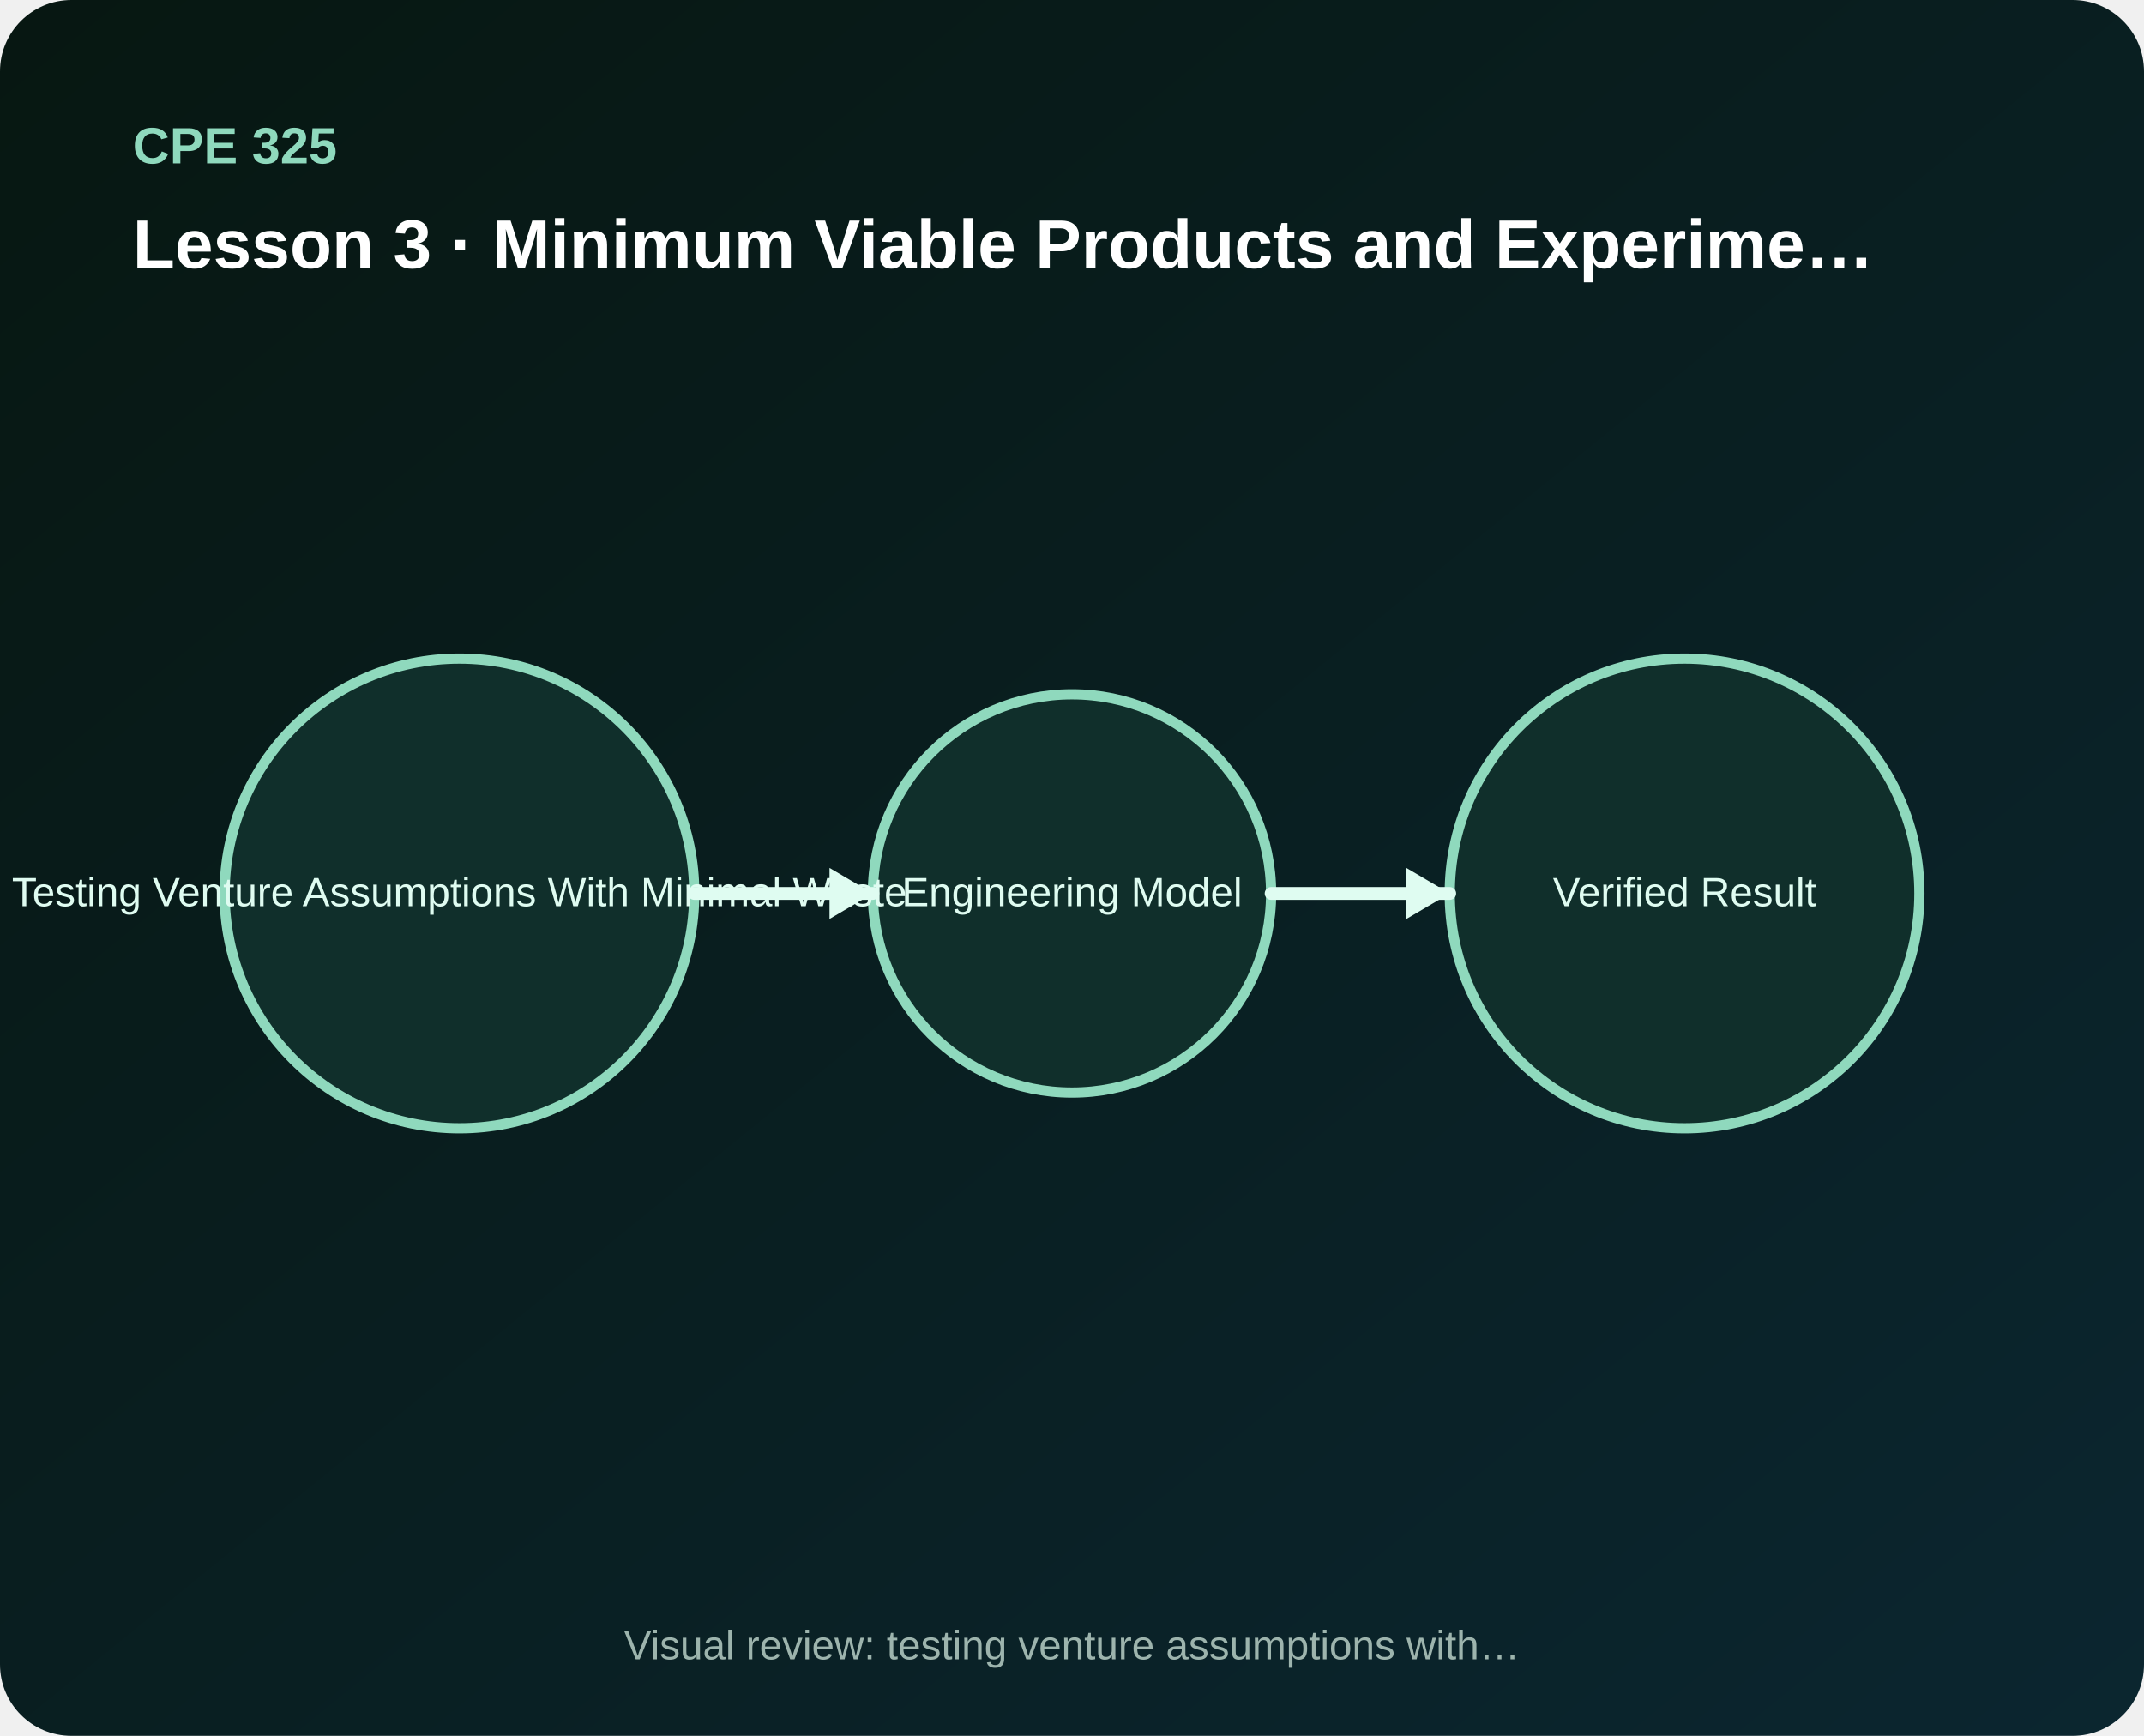
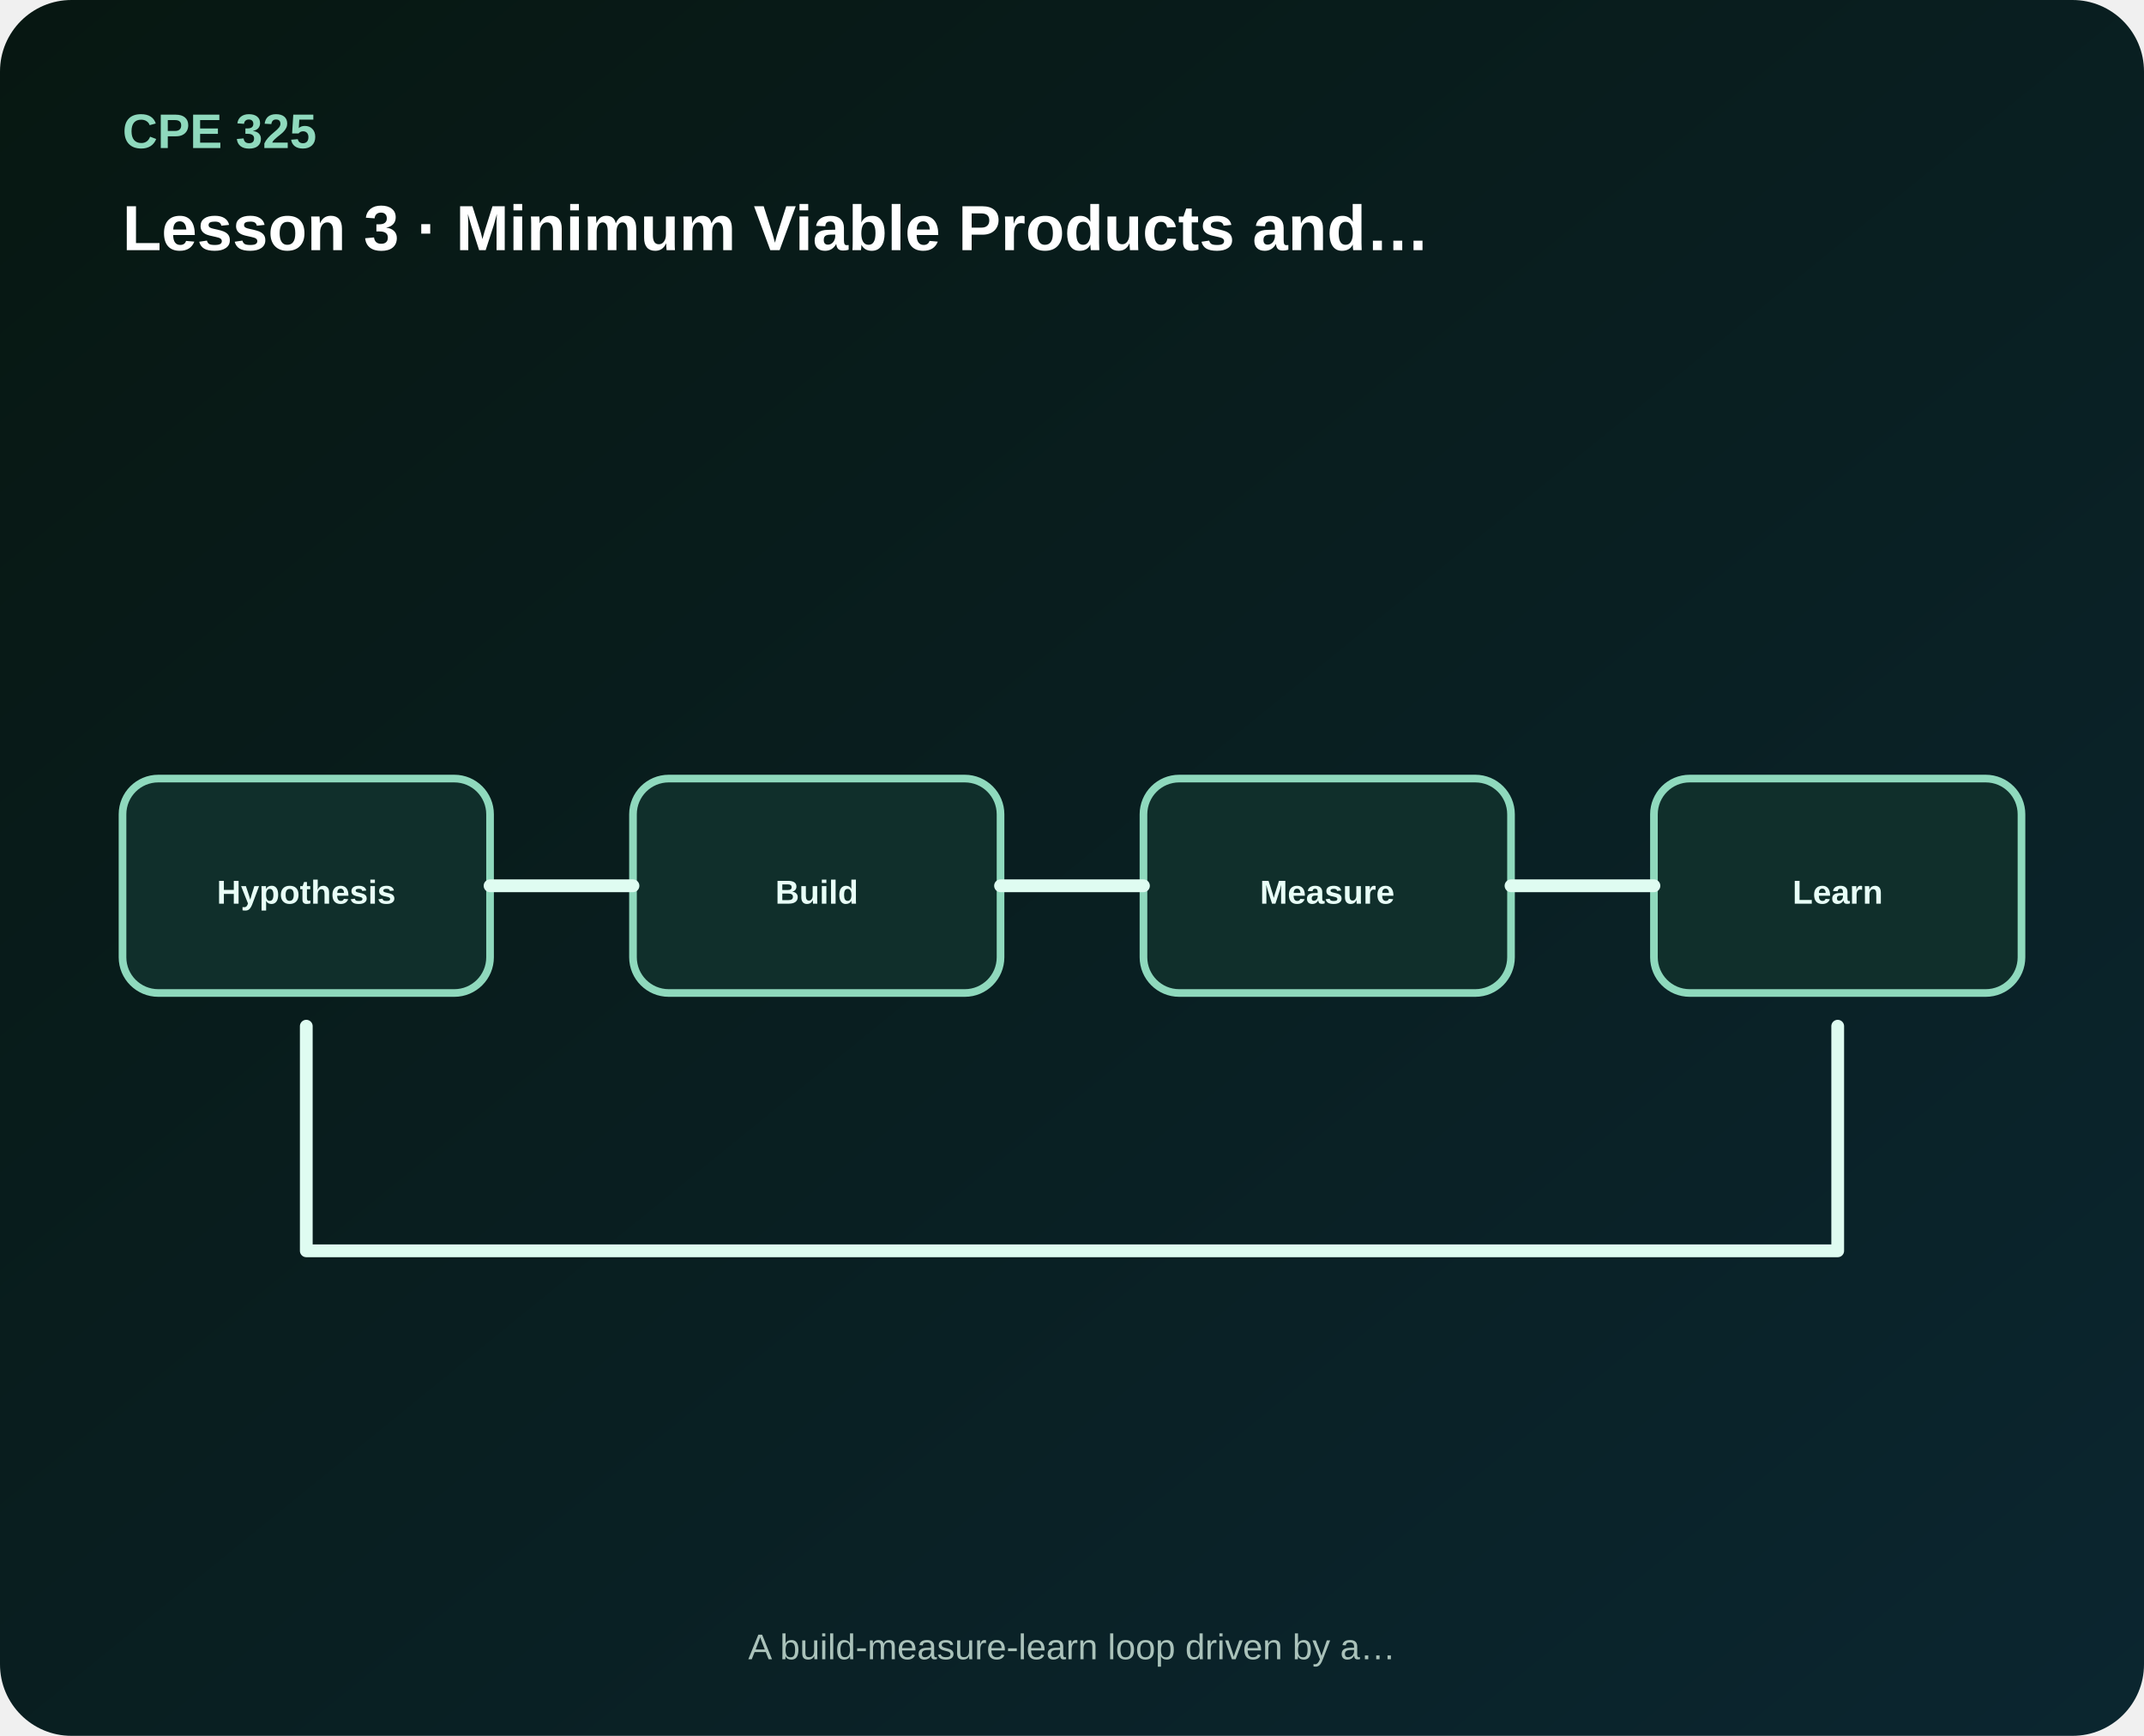
<svg xmlns="http://www.w3.org/2000/svg" viewBox="0 0 840 680" role="img" aria-labelledby="title desc">
  <defs>
    <linearGradient id="bg" x2="1" y2="1">
      <stop stop-color="#071711" />
      <stop offset="1" stop-color="#0b2630" />
    </linearGradient>
  </defs>
  <rect width="840" height="680" rx="28" fill="url(#bg)" />
-   <style>.shape{fill:#102f2b;stroke:#8fd9bd;stroke-width:4}.wire{fill:none;stroke:#dffcf1;stroke-width:5;stroke-linecap:round;stroke-linejoin:round}.axis{fill:none;stroke:#8ba9a0;stroke-width:3}.signal{fill:none;stroke:#8fd9bd;stroke-width:7}.sample{stroke:#e7b873;stroke-width:3}.dimension{fill:none;stroke:#e7b873;stroke-width:3}.dot,.fill{fill:#dffcf1}</style>
-   <text x="52" y="64" text-anchor="start" font-family="Arial,sans-serif" font-size="20" font-weight="700" fill="#8fd9bd">CPE 325</text>
-   <text x="52" y="105" text-anchor="start" font-family="Arial,sans-serif" font-size="27" font-weight="700" fill="#ffffff">Lesson 3 · Minimum Viable Products and Experime…</text>
-   <circle cx="420" cy="350" r="78" class="shape" />
-   <circle cx="180" cy="350" r="92" class="shape" />
-   <circle cx="660" cy="350" r="92" class="shape" />
-   <path d="M272 350H342M498 350H568" class="wire" />
-   <path d="M325 340l17 10-17 10M551 340l17 10-17 10" class="fill" />
-   <text x="180" y="355" text-anchor="middle" font-family="Arial,sans-serif" font-size="16" font-weight="500" fill="#dffcf1">Testing Venture Assumptions With Minimal Waste</text>
-   <text x="420" y="355" text-anchor="middle" font-family="Arial,sans-serif" font-size="16" font-weight="500" fill="#dffcf1">Engineering Model</text>
-   <text x="660" y="355" text-anchor="middle" font-family="Arial,sans-serif" font-size="16" font-weight="500" fill="#dffcf1">Verified Result</text>
-   <text x="420" y="650" text-anchor="middle" font-family="Arial,sans-serif" font-size="16" font-weight="500" fill="#9db4ad">Visual review: testing venture assumptions with…</text>
+   <style>.box{fill:#102f2b;stroke:#8fd9bd;stroke-width:3}.node{fill:#102f2b;stroke:#8fd9bd;stroke-width:4}.accent{fill:#214a41;stroke:#e7b873;stroke-width:3}.line{fill:none;stroke:#dffcf1;stroke-width:5;stroke-linecap:round;stroke-linejoin:round}.thin,.axis{fill:none;stroke:#8ba9a0;stroke-width:3}.signal{fill:none;stroke:#8fd9bd;stroke-width:7}.sample{stroke:#e7b873;stroke-width:3}.goldline{fill:none;stroke:#e7b873;stroke-width:4}.gold{fill:#e7b873}</style>
+   <text x="48" y="58" text-anchor="start" font-family="Arial,sans-serif" font-size="19" font-weight="700" fill="#8fd9bd">CPE 325</text>
+   <text x="48" y="98" text-anchor="start" font-family="Arial,sans-serif" font-size="25" font-weight="700" fill="#fff">Lesson 3 · Minimum Viable Products and…</text>
+   <rect x="48" y="305" width="144" height="84" rx="14" class="box" />
+   <text x="120" y="354" text-anchor="middle" font-family="Arial,sans-serif" font-size="13" font-weight="600" fill="#e8fff7">Hypothesis</text>
+   <rect x="248" y="305" width="144" height="84" rx="14" class="box" />
+   <text x="320" y="354" text-anchor="middle" font-family="Arial,sans-serif" font-size="13" font-weight="600" fill="#e8fff7">Build</text>
+   <rect x="448" y="305" width="144" height="84" rx="14" class="box" />
+   <text x="520" y="354" text-anchor="middle" font-family="Arial,sans-serif" font-size="13" font-weight="600" fill="#e8fff7">Measure</text>
+   <rect x="648" y="305" width="144" height="84" rx="14" class="box" />
+   <text x="720" y="354" text-anchor="middle" font-family="Arial,sans-serif" font-size="13" font-weight="600" fill="#e8fff7">Learn</text>
+   <path d="M192 347H248" class="line" />
+   <path d="M392 347H448" class="line" />
+   <path d="M592 347H648" class="line" />
+   <path d="M720 402V490H120V402" class="line" />
+   <text x="420" y="650" text-anchor="middle" font-family="Arial,sans-serif" font-size="14" font-weight="400" fill="#aac2ba">A build-measure-learn loop driven by a…</text>
</svg>
